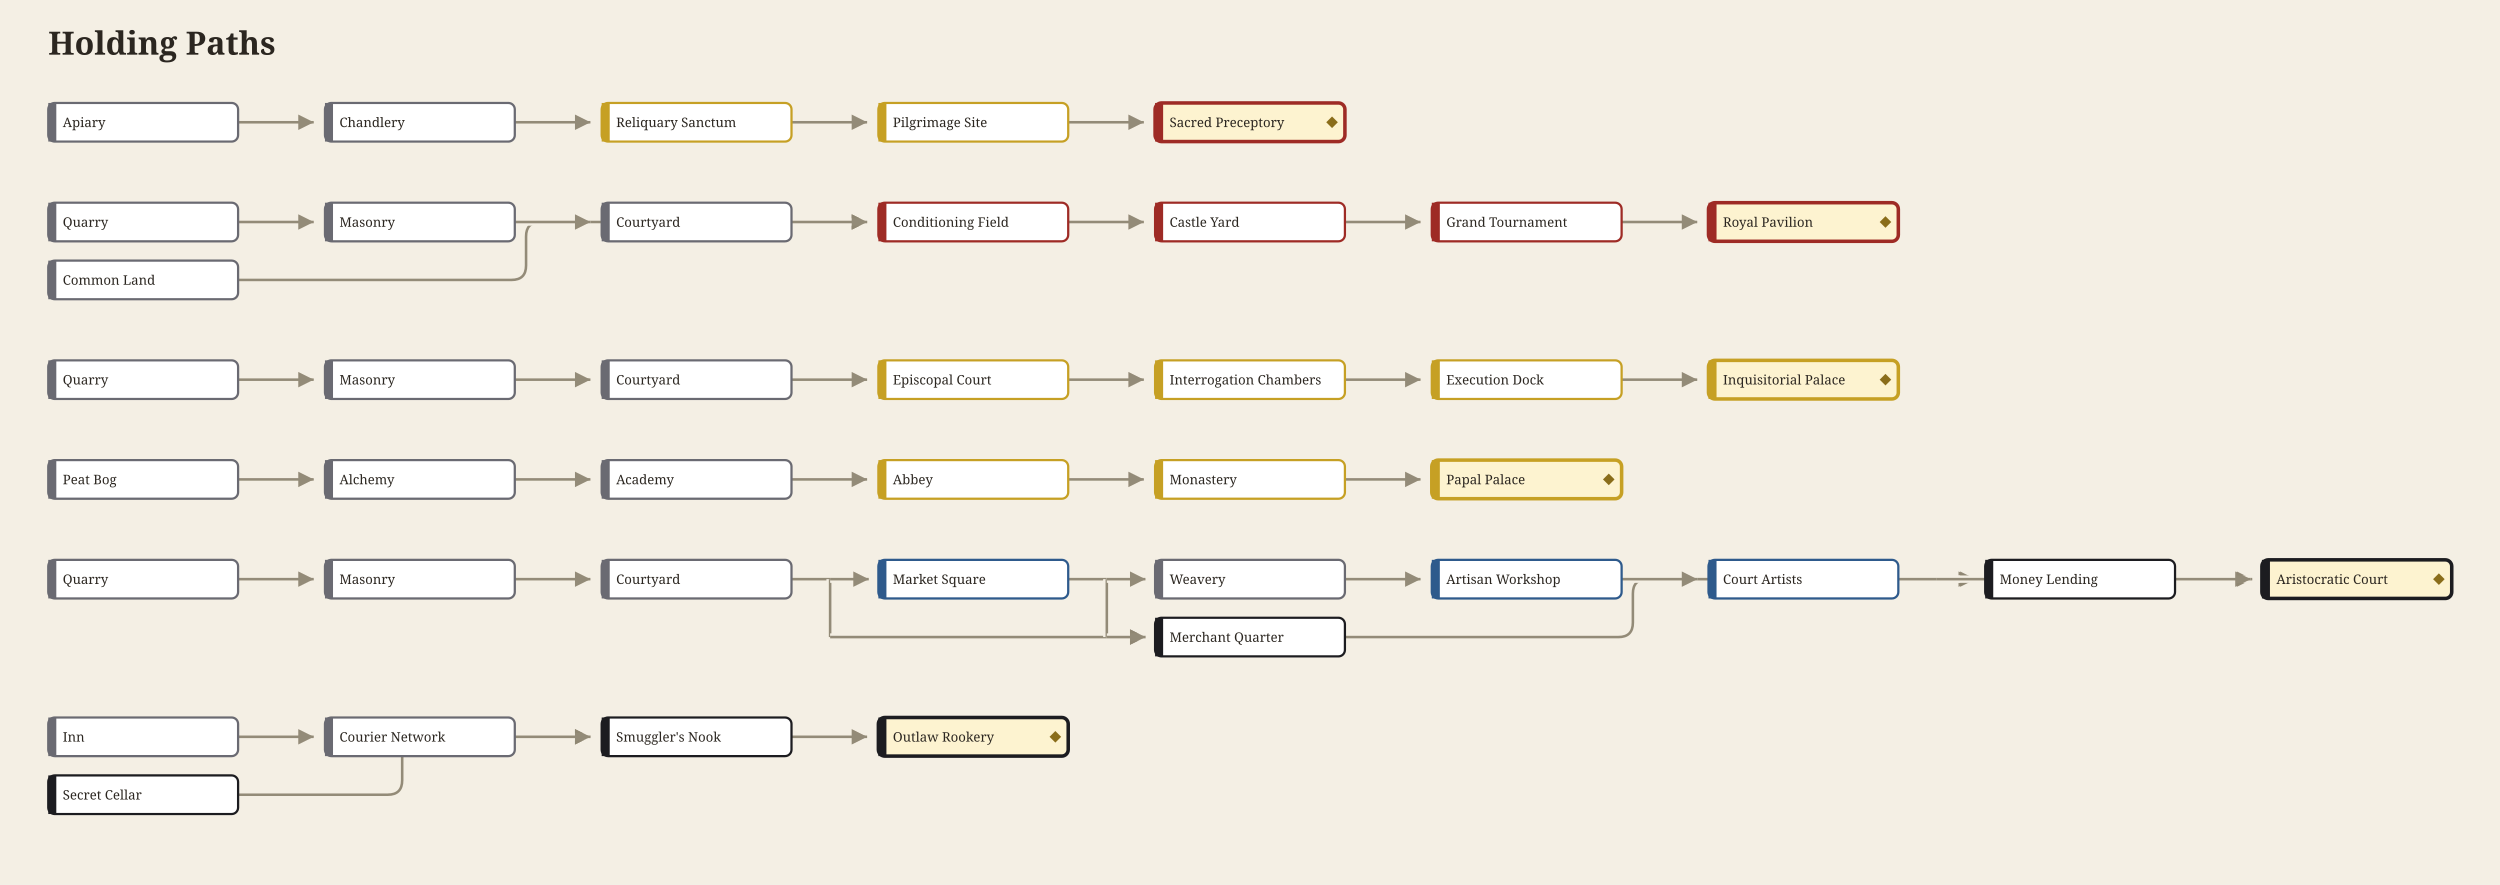
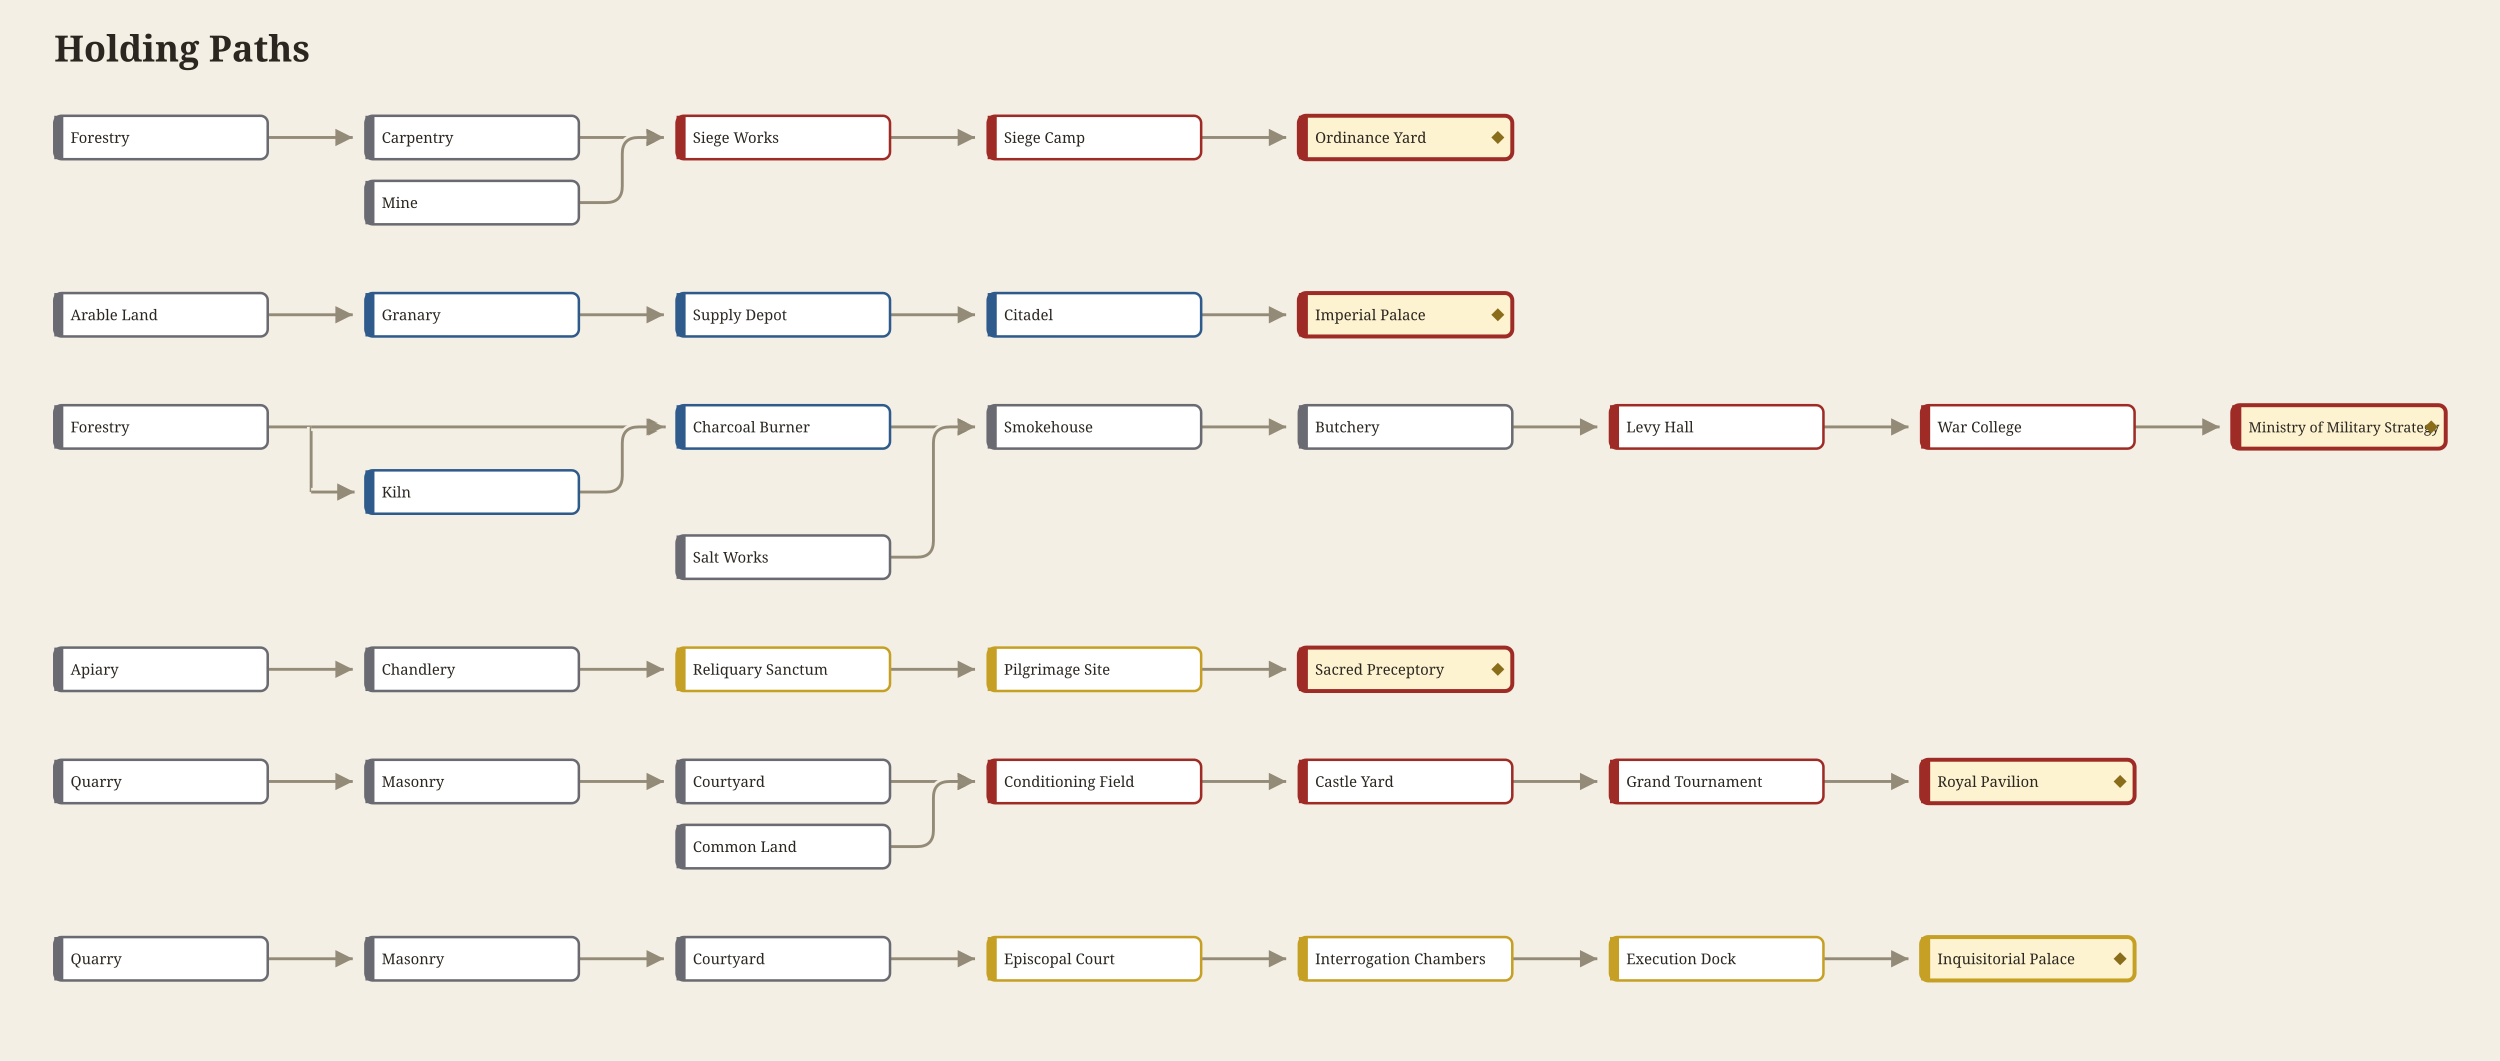
- <svg xmlns="http://www.w3.org/2000/svg" width="1554" height="550" viewBox="0 0 1554 550" font-family="Georgia, serif">
-   <rect width="1554" height="550" fill="#f4efe4" />
+ <svg xmlns="http://www.w3.org/2000/svg" width="1382" height="586" viewBox="0 0 1382 586" font-family="Georgia, serif">
+   <rect width="1382" height="586" fill="#f4efe4" />
  <defs>
    <marker id="arw-2E5A8C" markerWidth="7" markerHeight="7" refX="6" refY="3" orient="auto">
      <path d="M0,0 L6,3 L0,6 Z" fill="#2E5A8C" />
    </marker>
    <marker id="arw-9E2B25" markerWidth="7" markerHeight="7" refX="6" refY="3" orient="auto">
      <path d="M0,0 L6,3 L0,6 Z" fill="#9E2B25" />
    </marker>
    <marker id="arw-1c9c8c" markerWidth="7" markerHeight="7" refX="6" refY="3" orient="auto">
      <path d="M0,0 L6,3 L0,6 Z" fill="#1c9c8c" />
    </marker>
    <marker id="arw-C6A024" markerWidth="7" markerHeight="7" refX="6" refY="3" orient="auto">
      <path d="M0,0 L6,3 L0,6 Z" fill="#C6A024" />
    </marker>
    <marker id="arw-6A3D8F" markerWidth="7" markerHeight="7" refX="6" refY="3" orient="auto">
      <path d="M0,0 L6,3 L0,6 Z" fill="#6A3D8F" />
    </marker>
    <marker id="arw-CC6A1A" markerWidth="7" markerHeight="7" refX="6" refY="3" orient="auto">
      <path d="M0,0 L6,3 L0,6 Z" fill="#CC6A1A" />
    </marker>
    <marker id="arw-3a7d3a" markerWidth="7" markerHeight="7" refX="6" refY="3" orient="auto">
      <path d="M0,0 L6,3 L0,6 Z" fill="#3a7d3a" />
    </marker>
    <marker id="arw-b5347a" markerWidth="7" markerHeight="7" refX="6" refY="3" orient="auto">
      <path d="M0,0 L6,3 L0,6 Z" fill="#b5347a" />
    </marker>
    <marker id="arw-2b6f9e" markerWidth="7" markerHeight="7" refX="6" refY="3" orient="auto">
      <path d="M0,0 L6,3 L0,6 Z" fill="#2b6f9e" />
    </marker>
    <marker id="arw-8a6d1a" markerWidth="7" markerHeight="7" refX="6" refY="3" orient="auto">
      <path d="M0,0 L6,3 L0,6 Z" fill="#8a6d1a" />
    </marker>
    <marker id="arw-5f5647" markerWidth="7" markerHeight="7" refX="6" refY="3" orient="auto">
      <path d="M0,0 L6,3 L0,6 Z" fill="#5f5647" />
    </marker>
    <marker id="arw-7a2ea0" markerWidth="7" markerHeight="7" refX="6" refY="3" orient="auto">
      <path d="M0,0 L6,3 L0,6 Z" fill="#7a2ea0" />
    </marker>
    <marker id="arw-0f8a7e" markerWidth="7" markerHeight="7" refX="6" refY="3" orient="auto">
      <path d="M0,0 L6,3 L0,6 Z" fill="#0f8a7e" />
    </marker>
    <marker id="arw-a83232" markerWidth="7" markerHeight="7" refX="6" refY="3" orient="auto">
      <path d="M0,0 L6,3 L0,6 Z" fill="#a83232" />
    </marker>
    <marker id="arw-8f8672" markerWidth="7" markerHeight="7" refX="6" refY="3" orient="auto">
      <path d="M0,0 L6,3 L0,6 Z" fill="#8f8672" />
    </marker>
  </defs>
  <text x="30" y="34" font-size="20" font-weight="bold" fill="#2b2620">Holding Paths</text>
  <path d="M148,76 L195,76" fill="none" stroke="#f4efe4" stroke-width="4.6" opacity="1" />
  <path d="M148,76 L195,76" fill="none" stroke="#8f8672" stroke-width="1.6" opacity="0.95" marker-end="url(#arw-8f8672)" />
  <path d="M320,76 L367,76" fill="none" stroke="#f4efe4" stroke-width="4.6" opacity="1" />
  <path d="M320,76 L367,76" fill="none" stroke="#8f8672" stroke-width="1.6" opacity="0.95" marker-end="url(#arw-8f8672)" />
+   <path d="M320,112 L335,112 Q344,112 344,103 L344,85 Q344,76 353,76 L367,76" fill="none" stroke="#f4efe4" stroke-width="4.6" opacity="1" />
+   <path d="M320,112 L335,112 Q344,112 344,103 L344,85 Q344,76 353,76 L367,76" fill="none" stroke="#8f8672" stroke-width="1.6" opacity="0.95" marker-end="url(#arw-8f8672)" />
  <path d="M492,76 L539,76" fill="none" stroke="#f4efe4" stroke-width="4.6" opacity="1" />
  <path d="M492,76 L539,76" fill="none" stroke="#8f8672" stroke-width="1.6" opacity="0.95" marker-end="url(#arw-8f8672)" />
  <path d="M664,76 L711,76" fill="none" stroke="#f4efe4" stroke-width="4.6" opacity="1" />
  <path d="M664,76 L711,76" fill="none" stroke="#8f8672" stroke-width="1.6" opacity="0.95" marker-end="url(#arw-8f8672)" />
  <rect x="30" y="64" width="118" height="24" rx="4" fill="#ffffff" stroke="#6a6a72" stroke-width="1.4" />
  <rect x="30" y="64" width="5" height="24" fill="#6a6a72" />
-   <text x="39" y="79" font-size="8.2" fill="#2b2620">Apiary</text>
+   <text x="39" y="79" font-size="8.2" fill="#2b2620">Forestry</text>
  <rect x="202" y="64" width="118" height="24" rx="4" fill="#ffffff" stroke="#6a6a72" stroke-width="1.4" />
  <rect x="202" y="64" width="5" height="24" fill="#6a6a72" />
-   <text x="211" y="79" font-size="8.2" fill="#2b2620">Chandlery</text>
-   <rect x="374" y="64" width="118" height="24" rx="4" fill="#ffffff" stroke="#C6A024" stroke-width="1.4" />
-   <rect x="374" y="64" width="5" height="24" fill="#C6A024" />
-   <text x="383" y="79" font-size="8.2" fill="#2b2620">Reliquary Sanctum</text>
-   <rect x="546" y="64" width="118" height="24" rx="4" fill="#ffffff" stroke="#C6A024" stroke-width="1.4" />
-   <rect x="546" y="64" width="5" height="24" fill="#C6A024" />
-   <text x="555" y="79" font-size="8.2" fill="#2b2620">Pilgrimage Site</text>
+   <text x="211" y="79" font-size="8.2" fill="#2b2620">Carpentry</text>
+   <rect x="202" y="100" width="118" height="24" rx="4" fill="#ffffff" stroke="#6a6a72" stroke-width="1.4" />
+   <rect x="202" y="100" width="5" height="24" fill="#6a6a72" />
+   <text x="211" y="115" font-size="8.2" fill="#2b2620">Mine</text>
+   <rect x="374" y="64" width="118" height="24" rx="4" fill="#ffffff" stroke="#9E2B25" stroke-width="1.4" />
+   <rect x="374" y="64" width="5" height="24" fill="#9E2B25" />
+   <text x="383" y="79" font-size="8.2" fill="#2b2620">Siege Works</text>
+   <rect x="546" y="64" width="118" height="24" rx="4" fill="#ffffff" stroke="#9E2B25" stroke-width="1.4" />
+   <rect x="546" y="64" width="5" height="24" fill="#9E2B25" />
+   <text x="555" y="79" font-size="8.2" fill="#2b2620">Siege Camp</text>
  <rect x="718" y="64" width="118" height="24" rx="4" fill="#fdf3d0" stroke="#9E2B25" stroke-width="2.2" />
  <rect x="718" y="64" width="5" height="24" fill="#9E2B25" />
-   <text x="727" y="79" font-size="8.2" fill="#2b2620">Sacred Preceptory</text>
+   <text x="727" y="79" font-size="8.2" fill="#2b2620">Ordinance Yard</text>
  <polygon points="828.0,72.4 831.6,76.0 828.0,79.6 824.4,76.0" fill="#8a6d1a" />
-   <path d="M148,138 L195,138" fill="none" stroke="#f4efe4" stroke-width="4.6" opacity="1" />
-   <path d="M148,138 L195,138" fill="none" stroke="#8f8672" stroke-width="1.6" opacity="0.95" marker-end="url(#arw-8f8672)" />
-   <path d="M148,174 L318,174 Q327,174 327,165 L327,147 Q327,138 336,138 L539,138" fill="none" stroke="#f4efe4" stroke-width="4.6" opacity="1" />
-   <path d="M148,174 L318,174 Q327,174 327,165 L327,147 Q327,138 336,138 L539,138" fill="none" stroke="#8f8672" stroke-width="1.6" opacity="0.95" marker-end="url(#arw-8f8672)" />
-   <path d="M320,138 L367,138" fill="none" stroke="#f4efe4" stroke-width="4.6" opacity="1" />
-   <path d="M320,138 L367,138" fill="none" stroke="#8f8672" stroke-width="1.6" opacity="0.95" marker-end="url(#arw-8f8672)" />
-   <path d="M492,138 L539,138" fill="none" stroke="#f4efe4" stroke-width="4.6" opacity="1" />
-   <path d="M492,138 L539,138" fill="none" stroke="#8f8672" stroke-width="1.6" opacity="0.95" marker-end="url(#arw-8f8672)" />
-   <path d="M664,138 L711,138" fill="none" stroke="#f4efe4" stroke-width="4.6" opacity="1" />
-   <path d="M664,138 L711,138" fill="none" stroke="#8f8672" stroke-width="1.6" opacity="0.95" marker-end="url(#arw-8f8672)" />
-   <path d="M836,138 L883,138" fill="none" stroke="#f4efe4" stroke-width="4.6" opacity="1" />
-   <path d="M836,138 L883,138" fill="none" stroke="#8f8672" stroke-width="1.6" opacity="0.95" marker-end="url(#arw-8f8672)" />
-   <path d="M1008,138 L1055,138" fill="none" stroke="#f4efe4" stroke-width="4.6" opacity="1" />
-   <path d="M1008,138 L1055,138" fill="none" stroke="#8f8672" stroke-width="1.6" opacity="0.95" marker-end="url(#arw-8f8672)" />
-   <rect x="30" y="126" width="118" height="24" rx="4" fill="#ffffff" stroke="#6a6a72" stroke-width="1.4" />
-   <rect x="30" y="126" width="5" height="24" fill="#6a6a72" />
-   <text x="39" y="141" font-size="8.2" fill="#2b2620">Quarry</text>
+   <path d="M148,174 L195,174" fill="none" stroke="#f4efe4" stroke-width="4.6" opacity="1" />
+   <path d="M148,174 L195,174" fill="none" stroke="#8f8672" stroke-width="1.6" opacity="0.95" marker-end="url(#arw-8f8672)" />
+   <path d="M320,174 L367,174" fill="none" stroke="#f4efe4" stroke-width="4.6" opacity="1" />
+   <path d="M320,174 L367,174" fill="none" stroke="#8f8672" stroke-width="1.6" opacity="0.95" marker-end="url(#arw-8f8672)" />
+   <path d="M492,174 L539,174" fill="none" stroke="#f4efe4" stroke-width="4.6" opacity="1" />
+   <path d="M492,174 L539,174" fill="none" stroke="#8f8672" stroke-width="1.6" opacity="0.95" marker-end="url(#arw-8f8672)" />
+   <path d="M664,174 L711,174" fill="none" stroke="#f4efe4" stroke-width="4.6" opacity="1" />
+   <path d="M664,174 L711,174" fill="none" stroke="#8f8672" stroke-width="1.6" opacity="0.95" marker-end="url(#arw-8f8672)" />
  <rect x="30" y="162" width="118" height="24" rx="4" fill="#ffffff" stroke="#6a6a72" stroke-width="1.4" />
  <rect x="30" y="162" width="5" height="24" fill="#6a6a72" />
-   <text x="39" y="177" font-size="8.2" fill="#2b2620">Common Land</text>
-   <rect x="202" y="126" width="118" height="24" rx="4" fill="#ffffff" stroke="#6a6a72" stroke-width="1.4" />
-   <rect x="202" y="126" width="5" height="24" fill="#6a6a72" />
-   <text x="211" y="141" font-size="8.2" fill="#2b2620">Masonry</text>
-   <rect x="374" y="126" width="118" height="24" rx="4" fill="#ffffff" stroke="#6a6a72" stroke-width="1.4" />
-   <rect x="374" y="126" width="5" height="24" fill="#6a6a72" />
-   <text x="383" y="141" font-size="8.2" fill="#2b2620">Courtyard</text>
-   <rect x="546" y="126" width="118" height="24" rx="4" fill="#ffffff" stroke="#9E2B25" stroke-width="1.4" />
-   <rect x="546" y="126" width="5" height="24" fill="#9E2B25" />
-   <text x="555" y="141" font-size="8.2" fill="#2b2620">Conditioning Field</text>
-   <rect x="718" y="126" width="118" height="24" rx="4" fill="#ffffff" stroke="#9E2B25" stroke-width="1.4" />
-   <rect x="718" y="126" width="5" height="24" fill="#9E2B25" />
-   <text x="727" y="141" font-size="8.2" fill="#2b2620">Castle Yard</text>
-   <rect x="890" y="126" width="118" height="24" rx="4" fill="#ffffff" stroke="#9E2B25" stroke-width="1.4" />
-   <rect x="890" y="126" width="5" height="24" fill="#9E2B25" />
-   <text x="899" y="141" font-size="8.2" fill="#2b2620">Grand Tournament</text>
-   <rect x="1062" y="126" width="118" height="24" rx="4" fill="#fdf3d0" stroke="#9E2B25" stroke-width="2.2" />
-   <rect x="1062" y="126" width="5" height="24" fill="#9E2B25" />
-   <text x="1071" y="141" font-size="8.2" fill="#2b2620">Royal Pavilion</text>
-   <polygon points="1172.0,134.4 1175.6,138.0 1172.0,141.6 1168.4,138.0" fill="#8a6d1a" />
-   <path d="M148,236 L195,236" fill="none" stroke="#f4efe4" stroke-width="4.6" opacity="1" />
-   <path d="M148,236 L195,236" fill="none" stroke="#8f8672" stroke-width="1.6" opacity="0.95" marker-end="url(#arw-8f8672)" />
-   <path d="M320,236 L367,236" fill="none" stroke="#f4efe4" stroke-width="4.6" opacity="1" />
-   <path d="M320,236 L367,236" fill="none" stroke="#8f8672" stroke-width="1.6" opacity="0.95" marker-end="url(#arw-8f8672)" />
+   <text x="39" y="177" font-size="8.2" fill="#2b2620">Arable Land</text>
+   <rect x="202" y="162" width="118" height="24" rx="4" fill="#ffffff" stroke="#2E5A8C" stroke-width="1.4" />
+   <rect x="202" y="162" width="5" height="24" fill="#2E5A8C" />
+   <text x="211" y="177" font-size="8.2" fill="#2b2620">Granary</text>
+   <rect x="374" y="162" width="118" height="24" rx="4" fill="#ffffff" stroke="#2E5A8C" stroke-width="1.4" />
+   <rect x="374" y="162" width="5" height="24" fill="#2E5A8C" />
+   <text x="383" y="177" font-size="8.2" fill="#2b2620">Supply Depot</text>
+   <rect x="546" y="162" width="118" height="24" rx="4" fill="#ffffff" stroke="#2E5A8C" stroke-width="1.4" />
+   <rect x="546" y="162" width="5" height="24" fill="#2E5A8C" />
+   <text x="555" y="177" font-size="8.2" fill="#2b2620">Citadel</text>
+   <rect x="718" y="162" width="118" height="24" rx="4" fill="#fdf3d0" stroke="#9E2B25" stroke-width="2.2" />
+   <rect x="718" y="162" width="5" height="24" fill="#9E2B25" />
+   <text x="727" y="177" font-size="8.2" fill="#2b2620">Imperial Palace</text>
+   <polygon points="828.0,170.4 831.6,174.0 828.0,177.6 824.4,174.0" fill="#8a6d1a" />
+   <path d="M148,236 L172,236" fill="none" stroke="#f4efe4" stroke-width="4.6" opacity="1" />
+   <path d="M148,236 L172,236" fill="none" stroke="#8f8672" stroke-width="1.6" opacity="0.95" />
+   <path d="M172,236 L172,272" fill="none" stroke="#f4efe4" stroke-width="4.6" opacity="1" />
+   <path d="M172,236 L172,272" fill="none" stroke="#8f8672" stroke-width="1.6" opacity="0.95" />
+   <path d="M172,236 L368,236" fill="none" stroke="#f4efe4" stroke-width="4.6" opacity="1" />
+   <path d="M172,236 L368,236" fill="none" stroke="#8f8672" stroke-width="1.6" opacity="0.95" marker-end="url(#arw-8f8672)" />
+   <path d="M172,272 L196,272" fill="none" stroke="#f4efe4" stroke-width="4.6" opacity="1" />
+   <path d="M172,272 L196,272" fill="none" stroke="#8f8672" stroke-width="1.6" opacity="0.95" marker-end="url(#arw-8f8672)" />
+   <path d="M320,272 L335,272 Q344,272 344,263 L344,245 Q344,236 353,236 L367,236" fill="none" stroke="#f4efe4" stroke-width="4.6" opacity="1" />
+   <path d="M320,272 L335,272 Q344,272 344,263 L344,245 Q344,236 353,236 L367,236" fill="none" stroke="#8f8672" stroke-width="1.6" opacity="0.95" marker-end="url(#arw-8f8672)" />
  <path d="M492,236 L539,236" fill="none" stroke="#f4efe4" stroke-width="4.6" opacity="1" />
  <path d="M492,236 L539,236" fill="none" stroke="#8f8672" stroke-width="1.6" opacity="0.95" marker-end="url(#arw-8f8672)" />
+   <path d="M492,308 L507,308 Q516,308 516,299 L516,245 Q516,236 525,236 L539,236" fill="none" stroke="#f4efe4" stroke-width="4.6" opacity="1" />
+   <path d="M492,308 L507,308 Q516,308 516,299 L516,245 Q516,236 525,236 L539,236" fill="none" stroke="#8f8672" stroke-width="1.6" opacity="0.95" marker-end="url(#arw-8f8672)" />
  <path d="M664,236 L711,236" fill="none" stroke="#f4efe4" stroke-width="4.6" opacity="1" />
  <path d="M664,236 L711,236" fill="none" stroke="#8f8672" stroke-width="1.6" opacity="0.95" marker-end="url(#arw-8f8672)" />
  <path d="M836,236 L883,236" fill="none" stroke="#f4efe4" stroke-width="4.6" opacity="1" />
  <path d="M836,236 L883,236" fill="none" stroke="#8f8672" stroke-width="1.6" opacity="0.95" marker-end="url(#arw-8f8672)" />
  <path d="M1008,236 L1055,236" fill="none" stroke="#f4efe4" stroke-width="4.6" opacity="1" />
  <path d="M1008,236 L1055,236" fill="none" stroke="#8f8672" stroke-width="1.6" opacity="0.95" marker-end="url(#arw-8f8672)" />
+   <path d="M1180,236 L1227,236" fill="none" stroke="#f4efe4" stroke-width="4.6" opacity="1" />
+   <path d="M1180,236 L1227,236" fill="none" stroke="#8f8672" stroke-width="1.6" opacity="0.95" marker-end="url(#arw-8f8672)" />
  <rect x="30" y="224" width="118" height="24" rx="4" fill="#ffffff" stroke="#6a6a72" stroke-width="1.4" />
  <rect x="30" y="224" width="5" height="24" fill="#6a6a72" />
-   <text x="39" y="239" font-size="8.2" fill="#2b2620">Quarry</text>
-   <rect x="202" y="224" width="118" height="24" rx="4" fill="#ffffff" stroke="#6a6a72" stroke-width="1.4" />
-   <rect x="202" y="224" width="5" height="24" fill="#6a6a72" />
-   <text x="211" y="239" font-size="8.2" fill="#2b2620">Masonry</text>
-   <rect x="374" y="224" width="118" height="24" rx="4" fill="#ffffff" stroke="#6a6a72" stroke-width="1.4" />
-   <rect x="374" y="224" width="5" height="24" fill="#6a6a72" />
-   <text x="383" y="239" font-size="8.2" fill="#2b2620">Courtyard</text>
-   <rect x="546" y="224" width="118" height="24" rx="4" fill="#ffffff" stroke="#C6A024" stroke-width="1.4" />
-   <rect x="546" y="224" width="5" height="24" fill="#C6A024" />
-   <text x="555" y="239" font-size="8.2" fill="#2b2620">Episcopal Court</text>
-   <rect x="718" y="224" width="118" height="24" rx="4" fill="#ffffff" stroke="#C6A024" stroke-width="1.4" />
-   <rect x="718" y="224" width="5" height="24" fill="#C6A024" />
-   <text x="727" y="239" font-size="8.2" fill="#2b2620">Interrogation Chambers</text>
-   <rect x="890" y="224" width="118" height="24" rx="4" fill="#ffffff" stroke="#C6A024" stroke-width="1.4" />
-   <rect x="890" y="224" width="5" height="24" fill="#C6A024" />
-   <text x="899" y="239" font-size="8.2" fill="#2b2620">Execution Dock</text>
-   <rect x="1062" y="224" width="118" height="24" rx="4" fill="#fdf3d0" stroke="#C6A024" stroke-width="2.2" />
-   <rect x="1062" y="224" width="5" height="24" fill="#C6A024" />
-   <text x="1071" y="239" font-size="8.2" fill="#2b2620">Inquisitorial Palace</text>
-   <polygon points="1172.0,232.4 1175.6,236.0 1172.0,239.6 1168.4,236.0" fill="#8a6d1a" />
-   <path d="M148,298 L195,298" fill="none" stroke="#f4efe4" stroke-width="4.6" opacity="1" />
-   <path d="M148,298 L195,298" fill="none" stroke="#8f8672" stroke-width="1.6" opacity="0.95" marker-end="url(#arw-8f8672)" />
-   <path d="M320,298 L367,298" fill="none" stroke="#f4efe4" stroke-width="4.6" opacity="1" />
-   <path d="M320,298 L367,298" fill="none" stroke="#8f8672" stroke-width="1.6" opacity="0.95" marker-end="url(#arw-8f8672)" />
-   <path d="M492,298 L539,298" fill="none" stroke="#f4efe4" stroke-width="4.6" opacity="1" />
-   <path d="M492,298 L539,298" fill="none" stroke="#8f8672" stroke-width="1.6" opacity="0.95" marker-end="url(#arw-8f8672)" />
-   <path d="M664,298 L711,298" fill="none" stroke="#f4efe4" stroke-width="4.6" opacity="1" />
-   <path d="M664,298 L711,298" fill="none" stroke="#8f8672" stroke-width="1.6" opacity="0.95" marker-end="url(#arw-8f8672)" />
-   <path d="M836,298 L883,298" fill="none" stroke="#f4efe4" stroke-width="4.6" opacity="1" />
-   <path d="M836,298 L883,298" fill="none" stroke="#8f8672" stroke-width="1.6" opacity="0.95" marker-end="url(#arw-8f8672)" />
-   <rect x="30" y="286" width="118" height="24" rx="4" fill="#ffffff" stroke="#6a6a72" stroke-width="1.4" />
-   <rect x="30" y="286" width="5" height="24" fill="#6a6a72" />
-   <text x="39" y="301" font-size="8.2" fill="#2b2620">Peat Bog</text>
-   <rect x="202" y="286" width="118" height="24" rx="4" fill="#ffffff" stroke="#6a6a72" stroke-width="1.4" />
-   <rect x="202" y="286" width="5" height="24" fill="#6a6a72" />
-   <text x="211" y="301" font-size="8.2" fill="#2b2620">Alchemy</text>
-   <rect x="374" y="286" width="118" height="24" rx="4" fill="#ffffff" stroke="#6a6a72" stroke-width="1.4" />
-   <rect x="374" y="286" width="5" height="24" fill="#6a6a72" />
-   <text x="383" y="301" font-size="8.2" fill="#2b2620">Academy</text>
-   <rect x="546" y="286" width="118" height="24" rx="4" fill="#ffffff" stroke="#C6A024" stroke-width="1.4" />
-   <rect x="546" y="286" width="5" height="24" fill="#C6A024" />
-   <text x="555" y="301" font-size="8.2" fill="#2b2620">Abbey</text>
-   <rect x="718" y="286" width="118" height="24" rx="4" fill="#ffffff" stroke="#C6A024" stroke-width="1.4" />
-   <rect x="718" y="286" width="5" height="24" fill="#C6A024" />
-   <text x="727" y="301" font-size="8.2" fill="#2b2620">Monastery</text>
-   <rect x="890" y="286" width="118" height="24" rx="4" fill="#fdf3d0" stroke="#C6A024" stroke-width="2.2" />
-   <rect x="890" y="286" width="5" height="24" fill="#C6A024" />
-   <text x="899" y="301" font-size="8.2" fill="#2b2620">Papal Palace</text>
-   <polygon points="1000.0,294.4 1003.6,298.0 1000.0,301.6 996.4,298.0" fill="#8a6d1a" />
-   <path d="M148,360 L195,360" fill="none" stroke="#f4efe4" stroke-width="4.6" opacity="1" />
-   <path d="M148,360 L195,360" fill="none" stroke="#8f8672" stroke-width="1.6" opacity="0.95" marker-end="url(#arw-8f8672)" />
-   <path d="M320,360 L367,360" fill="none" stroke="#f4efe4" stroke-width="4.6" opacity="1" />
-   <path d="M320,360 L367,360" fill="none" stroke="#8f8672" stroke-width="1.6" opacity="0.95" marker-end="url(#arw-8f8672)" />
-   <path d="M492,360 L516,360" fill="none" stroke="#f4efe4" stroke-width="4.6" opacity="1" />
-   <path d="M492,360 L516,360" fill="none" stroke="#8f8672" stroke-width="1.6" opacity="0.95" />
-   <path d="M516,360 L516,396" fill="none" stroke="#f4efe4" stroke-width="4.6" opacity="1" />
-   <path d="M516,360 L516,396" fill="none" stroke="#8f8672" stroke-width="1.6" opacity="0.95" />
-   <path d="M516,360 L540,360" fill="none" stroke="#f4efe4" stroke-width="4.6" opacity="1" />
-   <path d="M516,360 L540,360" fill="none" stroke="#8f8672" stroke-width="1.6" opacity="0.95" marker-end="url(#arw-8f8672)" />
-   <path d="M516,396 L712,396" fill="none" stroke="#f4efe4" stroke-width="4.6" opacity="1" />
-   <path d="M516,396 L712,396" fill="none" stroke="#8f8672" stroke-width="1.6" opacity="0.95" marker-end="url(#arw-8f8672)" />
-   <path d="M664,360 L688,360" fill="none" stroke="#f4efe4" stroke-width="4.6" opacity="1" />
-   <path d="M664,360 L688,360" fill="none" stroke="#8f8672" stroke-width="1.6" opacity="0.95" />
-   <path d="M688,360 L688,396" fill="none" stroke="#f4efe4" stroke-width="4.6" opacity="1" />
-   <path d="M688,360 L688,396" fill="none" stroke="#8f8672" stroke-width="1.6" opacity="0.95" />
-   <path d="M688,360 L712,360" fill="none" stroke="#f4efe4" stroke-width="4.6" opacity="1" />
-   <path d="M688,360 L712,360" fill="none" stroke="#8f8672" stroke-width="1.6" opacity="0.95" marker-end="url(#arw-8f8672)" />
-   <path d="M688,396 L712,396" fill="none" stroke="#f4efe4" stroke-width="4.6" opacity="1" />
-   <path d="M688,396 L712,396" fill="none" stroke="#8f8672" stroke-width="1.6" opacity="0.95" marker-end="url(#arw-8f8672)" />
-   <path d="M836,360 L883,360" fill="none" stroke="#f4efe4" stroke-width="4.6" opacity="1" />
-   <path d="M836,360 L883,360" fill="none" stroke="#8f8672" stroke-width="1.6" opacity="0.95" marker-end="url(#arw-8f8672)" />
-   <path d="M836,396 L1006,396 Q1015,396 1015,387 L1015,369 Q1015,360 1024,360 L1227,360" fill="none" stroke="#f4efe4" stroke-width="4.6" opacity="1" />
-   <path d="M836,396 L1006,396 Q1015,396 1015,387 L1015,369 Q1015,360 1024,360 L1227,360" fill="none" stroke="#8f8672" stroke-width="1.6" opacity="0.95" marker-end="url(#arw-8f8672)" />
-   <path d="M1008,360 L1055,360" fill="none" stroke="#f4efe4" stroke-width="4.6" opacity="1" />
-   <path d="M1008,360 L1055,360" fill="none" stroke="#8f8672" stroke-width="1.6" opacity="0.95" marker-end="url(#arw-8f8672)" />
-   <path d="M1180,360 L1204,360" fill="none" stroke="#f4efe4" stroke-width="4.6" opacity="1" />
-   <path d="M1180,360 L1204,360" fill="none" stroke="#8f8672" stroke-width="1.6" opacity="0.95" />
-   <path d="M1204,360 L1228,360" fill="none" stroke="#f4efe4" stroke-width="4.6" opacity="1" />
-   <path d="M1204,360 L1228,360" fill="none" stroke="#8f8672" stroke-width="1.6" opacity="0.95" marker-end="url(#arw-8f8672)" />
-   <path d="M1204,360 L1400,360" fill="none" stroke="#f4efe4" stroke-width="4.6" opacity="1" />
-   <path d="M1204,360 L1400,360" fill="none" stroke="#8f8672" stroke-width="1.6" opacity="0.95" marker-end="url(#arw-8f8672)" />
-   <path d="M1352,360 L1399,360" fill="none" stroke="#f4efe4" stroke-width="4.6" opacity="1" />
-   <path d="M1352,360 L1399,360" fill="none" stroke="#8f8672" stroke-width="1.6" opacity="0.95" marker-end="url(#arw-8f8672)" />
-   <rect x="30" y="348" width="118" height="24" rx="4" fill="#ffffff" stroke="#6a6a72" stroke-width="1.4" />
-   <rect x="30" y="348" width="5" height="24" fill="#6a6a72" />
-   <text x="39" y="363" font-size="8.2" fill="#2b2620">Quarry</text>
-   <rect x="202" y="348" width="118" height="24" rx="4" fill="#ffffff" stroke="#6a6a72" stroke-width="1.4" />
-   <rect x="202" y="348" width="5" height="24" fill="#6a6a72" />
-   <text x="211" y="363" font-size="8.2" fill="#2b2620">Masonry</text>
-   <rect x="374" y="348" width="118" height="24" rx="4" fill="#ffffff" stroke="#6a6a72" stroke-width="1.4" />
-   <rect x="374" y="348" width="5" height="24" fill="#6a6a72" />
-   <text x="383" y="363" font-size="8.2" fill="#2b2620">Courtyard</text>
-   <rect x="546" y="348" width="118" height="24" rx="4" fill="#ffffff" stroke="#2E5A8C" stroke-width="1.4" />
-   <rect x="546" y="348" width="5" height="24" fill="#2E5A8C" />
-   <text x="555" y="363" font-size="8.2" fill="#2b2620">Market Square</text>
-   <rect x="718" y="348" width="118" height="24" rx="4" fill="#ffffff" stroke="#6a6a72" stroke-width="1.4" />
-   <rect x="718" y="348" width="5" height="24" fill="#6a6a72" />
-   <text x="727" y="363" font-size="8.2" fill="#2b2620">Weavery</text>
-   <rect x="718" y="384" width="118" height="24" rx="4" fill="#ffffff" stroke="#1c1c20" stroke-width="1.4" />
-   <rect x="718" y="384" width="5" height="24" fill="#1c1c20" />
-   <text x="727" y="399" font-size="8.2" fill="#2b2620">Merchant Quarter</text>
-   <rect x="890" y="348" width="118" height="24" rx="4" fill="#ffffff" stroke="#2E5A8C" stroke-width="1.4" />
-   <rect x="890" y="348" width="5" height="24" fill="#2E5A8C" />
-   <text x="899" y="363" font-size="8.2" fill="#2b2620">Artisan Workshop</text>
-   <rect x="1062" y="348" width="118" height="24" rx="4" fill="#ffffff" stroke="#2E5A8C" stroke-width="1.4" />
-   <rect x="1062" y="348" width="5" height="24" fill="#2E5A8C" />
-   <text x="1071" y="363" font-size="8.2" fill="#2b2620">Court Artists</text>
-   <rect x="1234" y="348" width="118" height="24" rx="4" fill="#ffffff" stroke="#1c1c20" stroke-width="1.4" />
-   <rect x="1234" y="348" width="5" height="24" fill="#1c1c20" />
-   <text x="1243" y="363" font-size="8.2" fill="#2b2620">Money Lending</text>
-   <rect x="1406" y="348" width="118" height="24" rx="4" fill="#fdf3d0" stroke="#1c1c20" stroke-width="2.2" />
-   <rect x="1406" y="348" width="5" height="24" fill="#1c1c20" />
-   <text x="1415" y="363" font-size="8.2" fill="#2b2620">Aristocratic Court</text>
-   <polygon points="1516.0,356.4 1519.6,360.0 1516.0,363.6 1512.4,360.0" fill="#8a6d1a" />
-   <path d="M148,458 L195,458" fill="none" stroke="#f4efe4" stroke-width="4.6" opacity="1" />
-   <path d="M148,458 L195,458" fill="none" stroke="#8f8672" stroke-width="1.6" opacity="0.95" marker-end="url(#arw-8f8672)" />
-   <path d="M148,494 L241,494 Q250,494 250,485 L250,467 Q250,458 259,458 L367,458" fill="none" stroke="#f4efe4" stroke-width="4.6" opacity="1" />
-   <path d="M148,494 L241,494 Q250,494 250,485 L250,467 Q250,458 259,458 L367,458" fill="none" stroke="#8f8672" stroke-width="1.6" opacity="0.95" marker-end="url(#arw-8f8672)" />
-   <path d="M320,458 L367,458" fill="none" stroke="#f4efe4" stroke-width="4.6" opacity="1" />
-   <path d="M320,458 L367,458" fill="none" stroke="#8f8672" stroke-width="1.6" opacity="0.95" marker-end="url(#arw-8f8672)" />
-   <path d="M492,458 L539,458" fill="none" stroke="#f4efe4" stroke-width="4.6" opacity="1" />
-   <path d="M492,458 L539,458" fill="none" stroke="#8f8672" stroke-width="1.6" opacity="0.95" marker-end="url(#arw-8f8672)" />
-   <rect x="30" y="446" width="118" height="24" rx="4" fill="#ffffff" stroke="#6a6a72" stroke-width="1.4" />
-   <rect x="30" y="446" width="5" height="24" fill="#6a6a72" />
-   <text x="39" y="461" font-size="8.2" fill="#2b2620">Inn</text>
-   <rect x="30" y="482" width="118" height="24" rx="4" fill="#ffffff" stroke="#1c1c20" stroke-width="1.4" />
-   <rect x="30" y="482" width="5" height="24" fill="#1c1c20" />
-   <text x="39" y="497" font-size="8.2" fill="#2b2620">Secret Cellar</text>
-   <rect x="202" y="446" width="118" height="24" rx="4" fill="#ffffff" stroke="#6a6a72" stroke-width="1.4" />
-   <rect x="202" y="446" width="5" height="24" fill="#6a6a72" />
-   <text x="211" y="461" font-size="8.2" fill="#2b2620">Courier Network</text>
-   <rect x="374" y="446" width="118" height="24" rx="4" fill="#ffffff" stroke="#1c1c20" stroke-width="1.4" />
-   <rect x="374" y="446" width="5" height="24" fill="#1c1c20" />
-   <text x="383" y="461" font-size="8.2" fill="#2b2620">Smuggler's Nook</text>
-   <rect x="546" y="446" width="118" height="24" rx="4" fill="#fdf3d0" stroke="#1c1c20" stroke-width="2.2" />
-   <rect x="546" y="446" width="5" height="24" fill="#1c1c20" />
-   <text x="555" y="461" font-size="8.2" fill="#2b2620">Outlaw Rookery</text>
-   <polygon points="656.0,454.4 659.6,458.0 656.0,461.6 652.4,458.0" fill="#8a6d1a" />
+   <text x="39" y="239" font-size="8.2" fill="#2b2620">Forestry</text>
+   <rect x="202" y="260" width="118" height="24" rx="4" fill="#ffffff" stroke="#2E5A8C" stroke-width="1.4" />
+   <rect x="202" y="260" width="5" height="24" fill="#2E5A8C" />
+   <text x="211" y="275" font-size="8.2" fill="#2b2620">Kiln</text>
+   <rect x="374" y="224" width="118" height="24" rx="4" fill="#ffffff" stroke="#2E5A8C" stroke-width="1.4" />
+   <rect x="374" y="224" width="5" height="24" fill="#2E5A8C" />
+   <text x="383" y="239" font-size="8.2" fill="#2b2620">Charcoal Burner</text>
+   <rect x="374" y="296" width="118" height="24" rx="4" fill="#ffffff" stroke="#6a6a72" stroke-width="1.4" />
+   <rect x="374" y="296" width="5" height="24" fill="#6a6a72" />
+   <text x="383" y="311" font-size="8.2" fill="#2b2620">Salt Works</text>
+   <rect x="546" y="224" width="118" height="24" rx="4" fill="#ffffff" stroke="#6a6a72" stroke-width="1.4" />
+   <rect x="546" y="224" width="5" height="24" fill="#6a6a72" />
+   <text x="555" y="239" font-size="8.2" fill="#2b2620">Smokehouse</text>
+   <rect x="718" y="224" width="118" height="24" rx="4" fill="#ffffff" stroke="#6a6a72" stroke-width="1.4" />
+   <rect x="718" y="224" width="5" height="24" fill="#6a6a72" />
+   <text x="727" y="239" font-size="8.2" fill="#2b2620">Butchery</text>
+   <rect x="890" y="224" width="118" height="24" rx="4" fill="#ffffff" stroke="#9E2B25" stroke-width="1.4" />
+   <rect x="890" y="224" width="5" height="24" fill="#9E2B25" />
+   <text x="899" y="239" font-size="8.2" fill="#2b2620">Levy Hall</text>
+   <rect x="1062" y="224" width="118" height="24" rx="4" fill="#ffffff" stroke="#9E2B25" stroke-width="1.4" />
+   <rect x="1062" y="224" width="5" height="24" fill="#9E2B25" />
+   <text x="1071" y="239" font-size="8.2" fill="#2b2620">War College</text>
+   <rect x="1234" y="224" width="118" height="24" rx="4" fill="#fdf3d0" stroke="#9E2B25" stroke-width="2.2" />
+   <rect x="1234" y="224" width="5" height="24" fill="#9E2B25" />
+   <text x="1243" y="239" font-size="7.8" fill="#2b2620">Ministry of Military Strategy</text>
+   <polygon points="1344.0,232.4 1347.6,236.0 1344.0,239.6 1340.4,236.0" fill="#8a6d1a" />
+   <path d="M148,370 L195,370" fill="none" stroke="#f4efe4" stroke-width="4.6" opacity="1" />
+   <path d="M148,370 L195,370" fill="none" stroke="#8f8672" stroke-width="1.6" opacity="0.95" marker-end="url(#arw-8f8672)" />
+   <path d="M320,370 L367,370" fill="none" stroke="#f4efe4" stroke-width="4.6" opacity="1" />
+   <path d="M320,370 L367,370" fill="none" stroke="#8f8672" stroke-width="1.6" opacity="0.95" marker-end="url(#arw-8f8672)" />
+   <path d="M492,370 L539,370" fill="none" stroke="#f4efe4" stroke-width="4.6" opacity="1" />
+   <path d="M492,370 L539,370" fill="none" stroke="#8f8672" stroke-width="1.6" opacity="0.95" marker-end="url(#arw-8f8672)" />
+   <path d="M664,370 L711,370" fill="none" stroke="#f4efe4" stroke-width="4.6" opacity="1" />
+   <path d="M664,370 L711,370" fill="none" stroke="#8f8672" stroke-width="1.6" opacity="0.95" marker-end="url(#arw-8f8672)" />
+   <rect x="30" y="358" width="118" height="24" rx="4" fill="#ffffff" stroke="#6a6a72" stroke-width="1.4" />
+   <rect x="30" y="358" width="5" height="24" fill="#6a6a72" />
+   <text x="39" y="373" font-size="8.2" fill="#2b2620">Apiary</text>
+   <rect x="202" y="358" width="118" height="24" rx="4" fill="#ffffff" stroke="#6a6a72" stroke-width="1.4" />
+   <rect x="202" y="358" width="5" height="24" fill="#6a6a72" />
+   <text x="211" y="373" font-size="8.2" fill="#2b2620">Chandlery</text>
+   <rect x="374" y="358" width="118" height="24" rx="4" fill="#ffffff" stroke="#C6A024" stroke-width="1.4" />
+   <rect x="374" y="358" width="5" height="24" fill="#C6A024" />
+   <text x="383" y="373" font-size="8.2" fill="#2b2620">Reliquary Sanctum</text>
+   <rect x="546" y="358" width="118" height="24" rx="4" fill="#ffffff" stroke="#C6A024" stroke-width="1.4" />
+   <rect x="546" y="358" width="5" height="24" fill="#C6A024" />
+   <text x="555" y="373" font-size="8.2" fill="#2b2620">Pilgrimage Site</text>
+   <rect x="718" y="358" width="118" height="24" rx="4" fill="#fdf3d0" stroke="#9E2B25" stroke-width="2.2" />
+   <rect x="718" y="358" width="5" height="24" fill="#9E2B25" />
+   <text x="727" y="373" font-size="8.2" fill="#2b2620">Sacred Preceptory</text>
+   <polygon points="828.0,366.4 831.6,370.0 828.0,373.6 824.4,370.0" fill="#8a6d1a" />
+   <path d="M148,432 L195,432" fill="none" stroke="#f4efe4" stroke-width="4.6" opacity="1" />
+   <path d="M148,432 L195,432" fill="none" stroke="#8f8672" stroke-width="1.6" opacity="0.95" marker-end="url(#arw-8f8672)" />
+   <path d="M320,432 L367,432" fill="none" stroke="#f4efe4" stroke-width="4.6" opacity="1" />
+   <path d="M320,432 L367,432" fill="none" stroke="#8f8672" stroke-width="1.6" opacity="0.95" marker-end="url(#arw-8f8672)" />
+   <path d="M492,432 L539,432" fill="none" stroke="#f4efe4" stroke-width="4.6" opacity="1" />
+   <path d="M492,432 L539,432" fill="none" stroke="#8f8672" stroke-width="1.6" opacity="0.95" marker-end="url(#arw-8f8672)" />
+   <path d="M492,468 L507,468 Q516,468 516,459 L516,441 Q516,432 525,432 L539,432" fill="none" stroke="#f4efe4" stroke-width="4.6" opacity="1" />
+   <path d="M492,468 L507,468 Q516,468 516,459 L516,441 Q516,432 525,432 L539,432" fill="none" stroke="#8f8672" stroke-width="1.6" opacity="0.95" marker-end="url(#arw-8f8672)" />
+   <path d="M664,432 L711,432" fill="none" stroke="#f4efe4" stroke-width="4.6" opacity="1" />
+   <path d="M664,432 L711,432" fill="none" stroke="#8f8672" stroke-width="1.6" opacity="0.95" marker-end="url(#arw-8f8672)" />
+   <path d="M836,432 L883,432" fill="none" stroke="#f4efe4" stroke-width="4.6" opacity="1" />
+   <path d="M836,432 L883,432" fill="none" stroke="#8f8672" stroke-width="1.6" opacity="0.95" marker-end="url(#arw-8f8672)" />
+   <path d="M1008,432 L1055,432" fill="none" stroke="#f4efe4" stroke-width="4.6" opacity="1" />
+   <path d="M1008,432 L1055,432" fill="none" stroke="#8f8672" stroke-width="1.6" opacity="0.95" marker-end="url(#arw-8f8672)" />
+   <rect x="30" y="420" width="118" height="24" rx="4" fill="#ffffff" stroke="#6a6a72" stroke-width="1.4" />
+   <rect x="30" y="420" width="5" height="24" fill="#6a6a72" />
+   <text x="39" y="435" font-size="8.2" fill="#2b2620">Quarry</text>
+   <rect x="202" y="420" width="118" height="24" rx="4" fill="#ffffff" stroke="#6a6a72" stroke-width="1.4" />
+   <rect x="202" y="420" width="5" height="24" fill="#6a6a72" />
+   <text x="211" y="435" font-size="8.2" fill="#2b2620">Masonry</text>
+   <rect x="374" y="420" width="118" height="24" rx="4" fill="#ffffff" stroke="#6a6a72" stroke-width="1.4" />
+   <rect x="374" y="420" width="5" height="24" fill="#6a6a72" />
+   <text x="383" y="435" font-size="8.2" fill="#2b2620">Courtyard</text>
+   <rect x="374" y="456" width="118" height="24" rx="4" fill="#ffffff" stroke="#6a6a72" stroke-width="1.4" />
+   <rect x="374" y="456" width="5" height="24" fill="#6a6a72" />
+   <text x="383" y="471" font-size="8.2" fill="#2b2620">Common Land</text>
+   <rect x="546" y="420" width="118" height="24" rx="4" fill="#ffffff" stroke="#9E2B25" stroke-width="1.4" />
+   <rect x="546" y="420" width="5" height="24" fill="#9E2B25" />
+   <text x="555" y="435" font-size="8.2" fill="#2b2620">Conditioning Field</text>
+   <rect x="718" y="420" width="118" height="24" rx="4" fill="#ffffff" stroke="#9E2B25" stroke-width="1.4" />
+   <rect x="718" y="420" width="5" height="24" fill="#9E2B25" />
+   <text x="727" y="435" font-size="8.2" fill="#2b2620">Castle Yard</text>
+   <rect x="890" y="420" width="118" height="24" rx="4" fill="#ffffff" stroke="#9E2B25" stroke-width="1.4" />
+   <rect x="890" y="420" width="5" height="24" fill="#9E2B25" />
+   <text x="899" y="435" font-size="8.2" fill="#2b2620">Grand Tournament</text>
+   <rect x="1062" y="420" width="118" height="24" rx="4" fill="#fdf3d0" stroke="#9E2B25" stroke-width="2.2" />
+   <rect x="1062" y="420" width="5" height="24" fill="#9E2B25" />
+   <text x="1071" y="435" font-size="8.2" fill="#2b2620">Royal Pavilion</text>
+   <polygon points="1172.0,428.4 1175.6,432.0 1172.0,435.6 1168.4,432.0" fill="#8a6d1a" />
+   <path d="M148,530 L195,530" fill="none" stroke="#f4efe4" stroke-width="4.6" opacity="1" />
+   <path d="M148,530 L195,530" fill="none" stroke="#8f8672" stroke-width="1.6" opacity="0.95" marker-end="url(#arw-8f8672)" />
+   <path d="M320,530 L367,530" fill="none" stroke="#f4efe4" stroke-width="4.6" opacity="1" />
+   <path d="M320,530 L367,530" fill="none" stroke="#8f8672" stroke-width="1.6" opacity="0.95" marker-end="url(#arw-8f8672)" />
+   <path d="M492,530 L539,530" fill="none" stroke="#f4efe4" stroke-width="4.6" opacity="1" />
+   <path d="M492,530 L539,530" fill="none" stroke="#8f8672" stroke-width="1.6" opacity="0.95" marker-end="url(#arw-8f8672)" />
+   <path d="M664,530 L711,530" fill="none" stroke="#f4efe4" stroke-width="4.6" opacity="1" />
+   <path d="M664,530 L711,530" fill="none" stroke="#8f8672" stroke-width="1.6" opacity="0.95" marker-end="url(#arw-8f8672)" />
+   <path d="M836,530 L883,530" fill="none" stroke="#f4efe4" stroke-width="4.6" opacity="1" />
+   <path d="M836,530 L883,530" fill="none" stroke="#8f8672" stroke-width="1.6" opacity="0.95" marker-end="url(#arw-8f8672)" />
+   <path d="M1008,530 L1055,530" fill="none" stroke="#f4efe4" stroke-width="4.6" opacity="1" />
+   <path d="M1008,530 L1055,530" fill="none" stroke="#8f8672" stroke-width="1.6" opacity="0.95" marker-end="url(#arw-8f8672)" />
+   <rect x="30" y="518" width="118" height="24" rx="4" fill="#ffffff" stroke="#6a6a72" stroke-width="1.4" />
+   <rect x="30" y="518" width="5" height="24" fill="#6a6a72" />
+   <text x="39" y="533" font-size="8.2" fill="#2b2620">Quarry</text>
+   <rect x="202" y="518" width="118" height="24" rx="4" fill="#ffffff" stroke="#6a6a72" stroke-width="1.4" />
+   <rect x="202" y="518" width="5" height="24" fill="#6a6a72" />
+   <text x="211" y="533" font-size="8.2" fill="#2b2620">Masonry</text>
+   <rect x="374" y="518" width="118" height="24" rx="4" fill="#ffffff" stroke="#6a6a72" stroke-width="1.4" />
+   <rect x="374" y="518" width="5" height="24" fill="#6a6a72" />
+   <text x="383" y="533" font-size="8.2" fill="#2b2620">Courtyard</text>
+   <rect x="546" y="518" width="118" height="24" rx="4" fill="#ffffff" stroke="#C6A024" stroke-width="1.4" />
+   <rect x="546" y="518" width="5" height="24" fill="#C6A024" />
+   <text x="555" y="533" font-size="8.2" fill="#2b2620">Episcopal Court</text>
+   <rect x="718" y="518" width="118" height="24" rx="4" fill="#ffffff" stroke="#C6A024" stroke-width="1.4" />
+   <rect x="718" y="518" width="5" height="24" fill="#C6A024" />
+   <text x="727" y="533" font-size="8.2" fill="#2b2620">Interrogation Chambers</text>
+   <rect x="890" y="518" width="118" height="24" rx="4" fill="#ffffff" stroke="#C6A024" stroke-width="1.4" />
+   <rect x="890" y="518" width="5" height="24" fill="#C6A024" />
+   <text x="899" y="533" font-size="8.2" fill="#2b2620">Execution Dock</text>
+   <rect x="1062" y="518" width="118" height="24" rx="4" fill="#fdf3d0" stroke="#C6A024" stroke-width="2.2" />
+   <rect x="1062" y="518" width="5" height="24" fill="#C6A024" />
+   <text x="1071" y="533" font-size="8.2" fill="#2b2620">Inquisitorial Palace</text>
+   <polygon points="1172.0,526.4 1175.6,530.0 1172.0,533.6 1168.4,530.0" fill="#8a6d1a" />
</svg>
